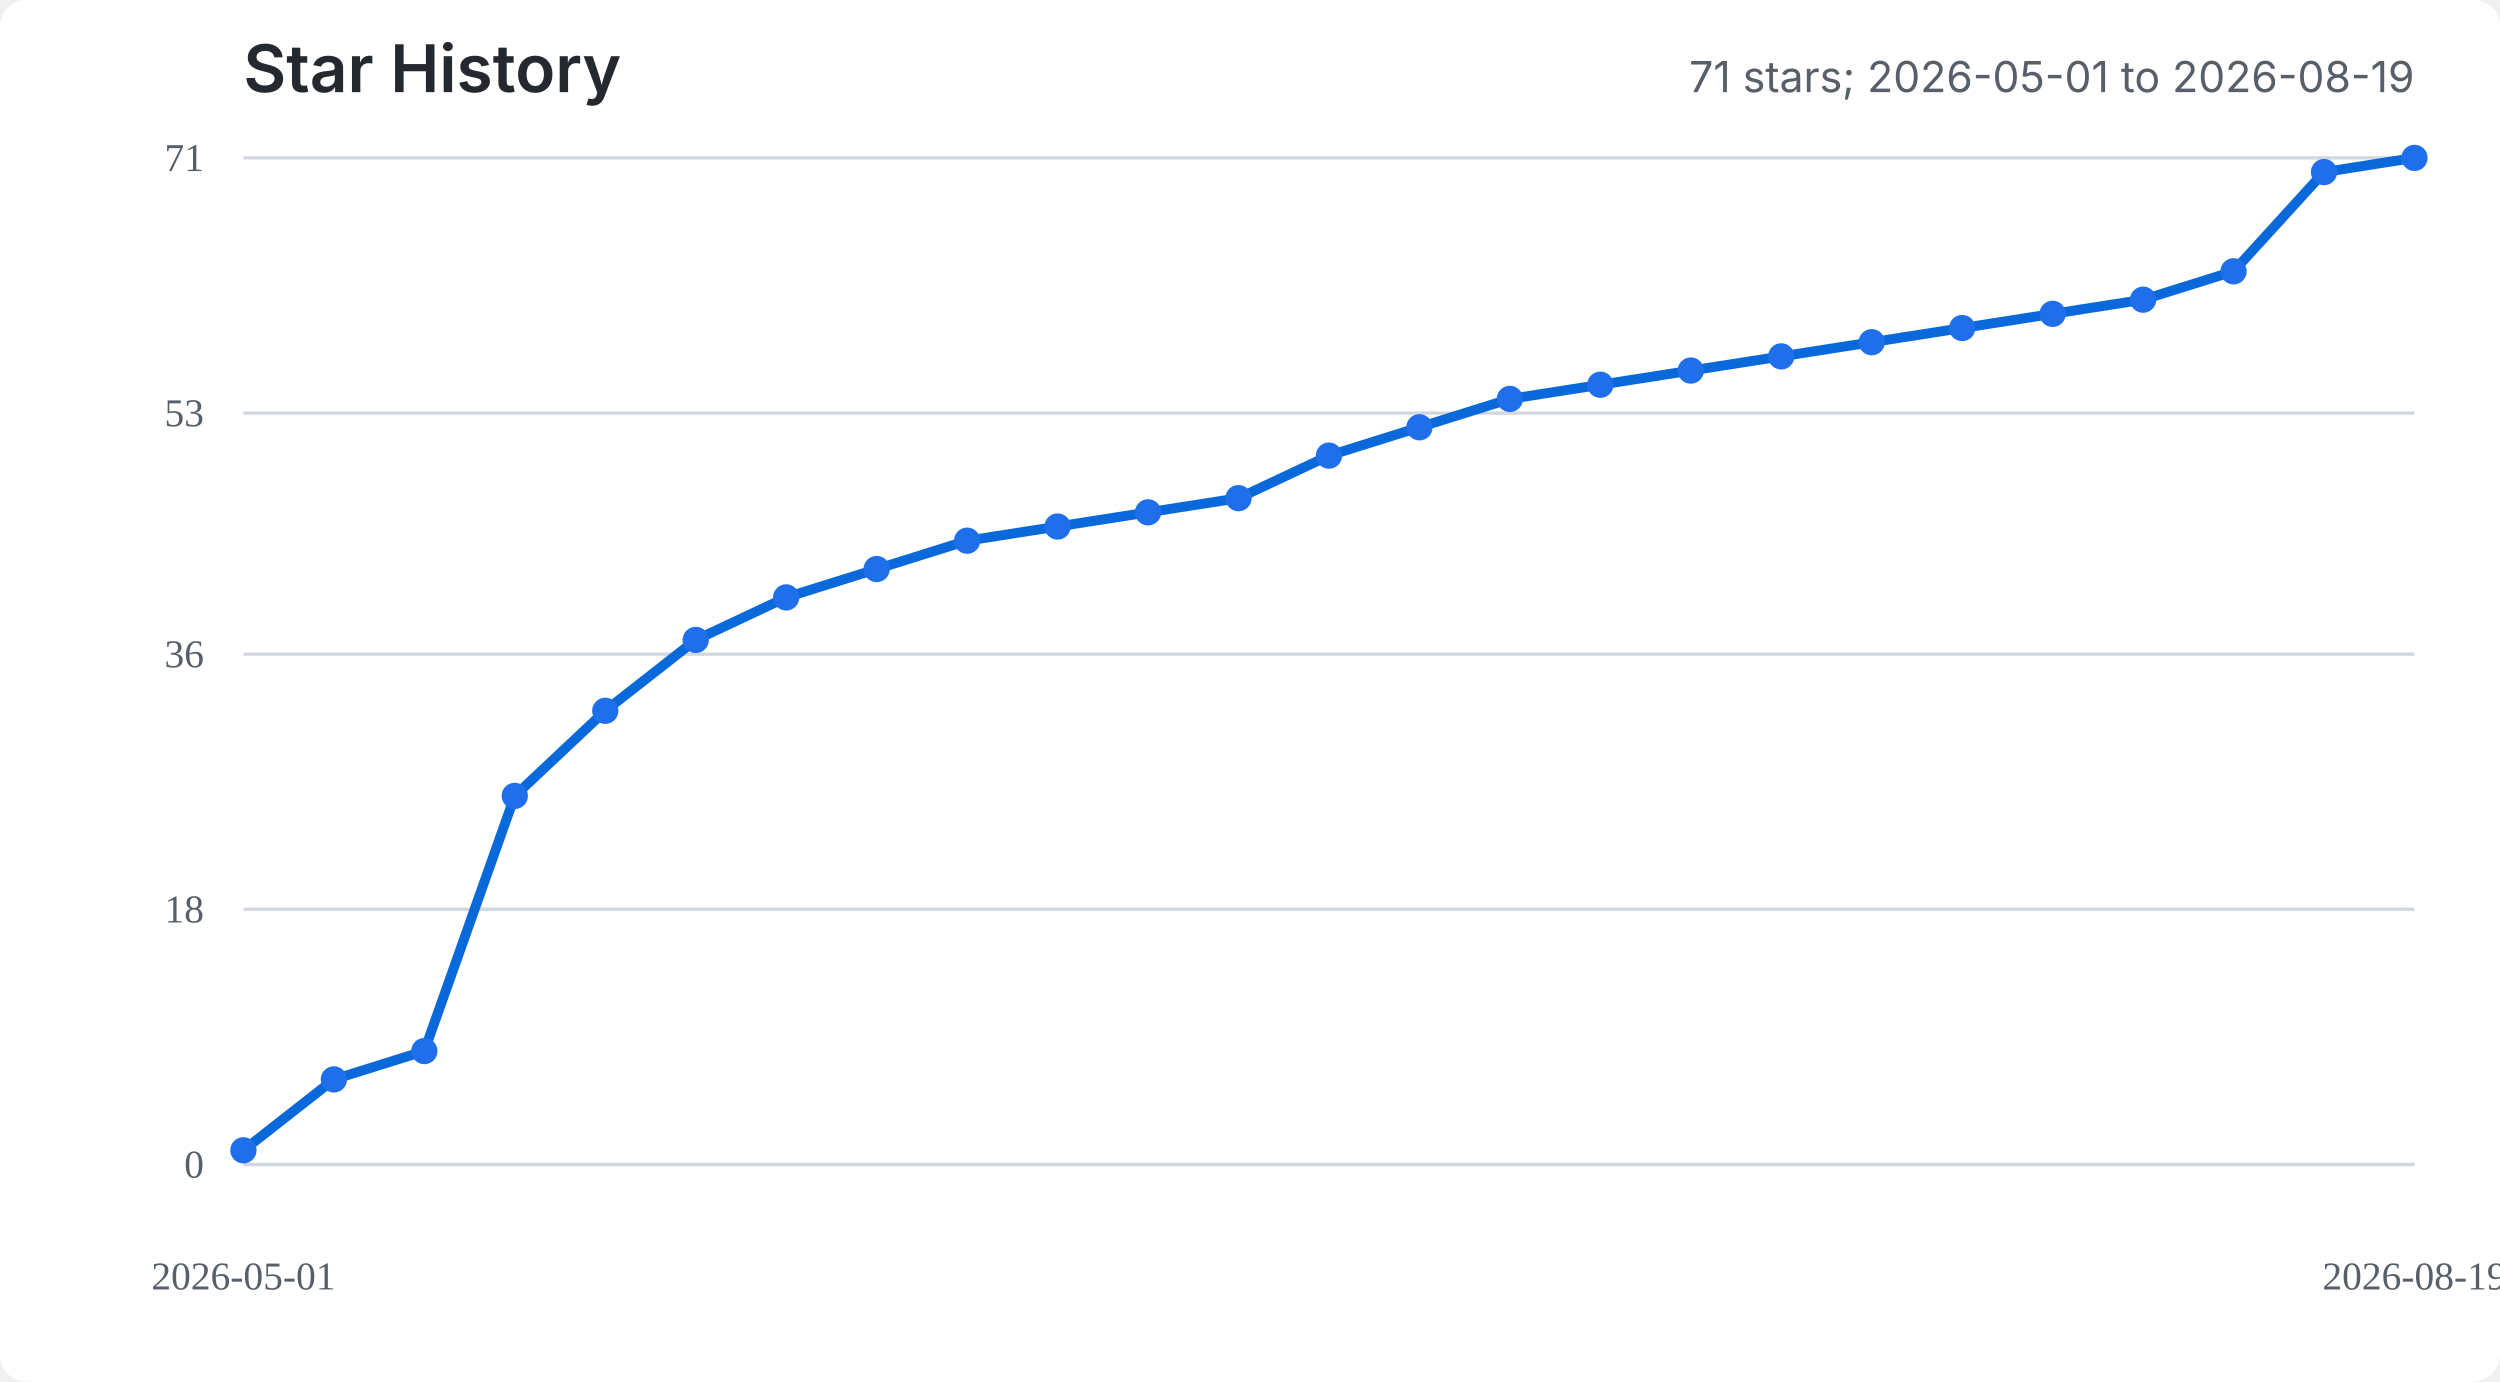
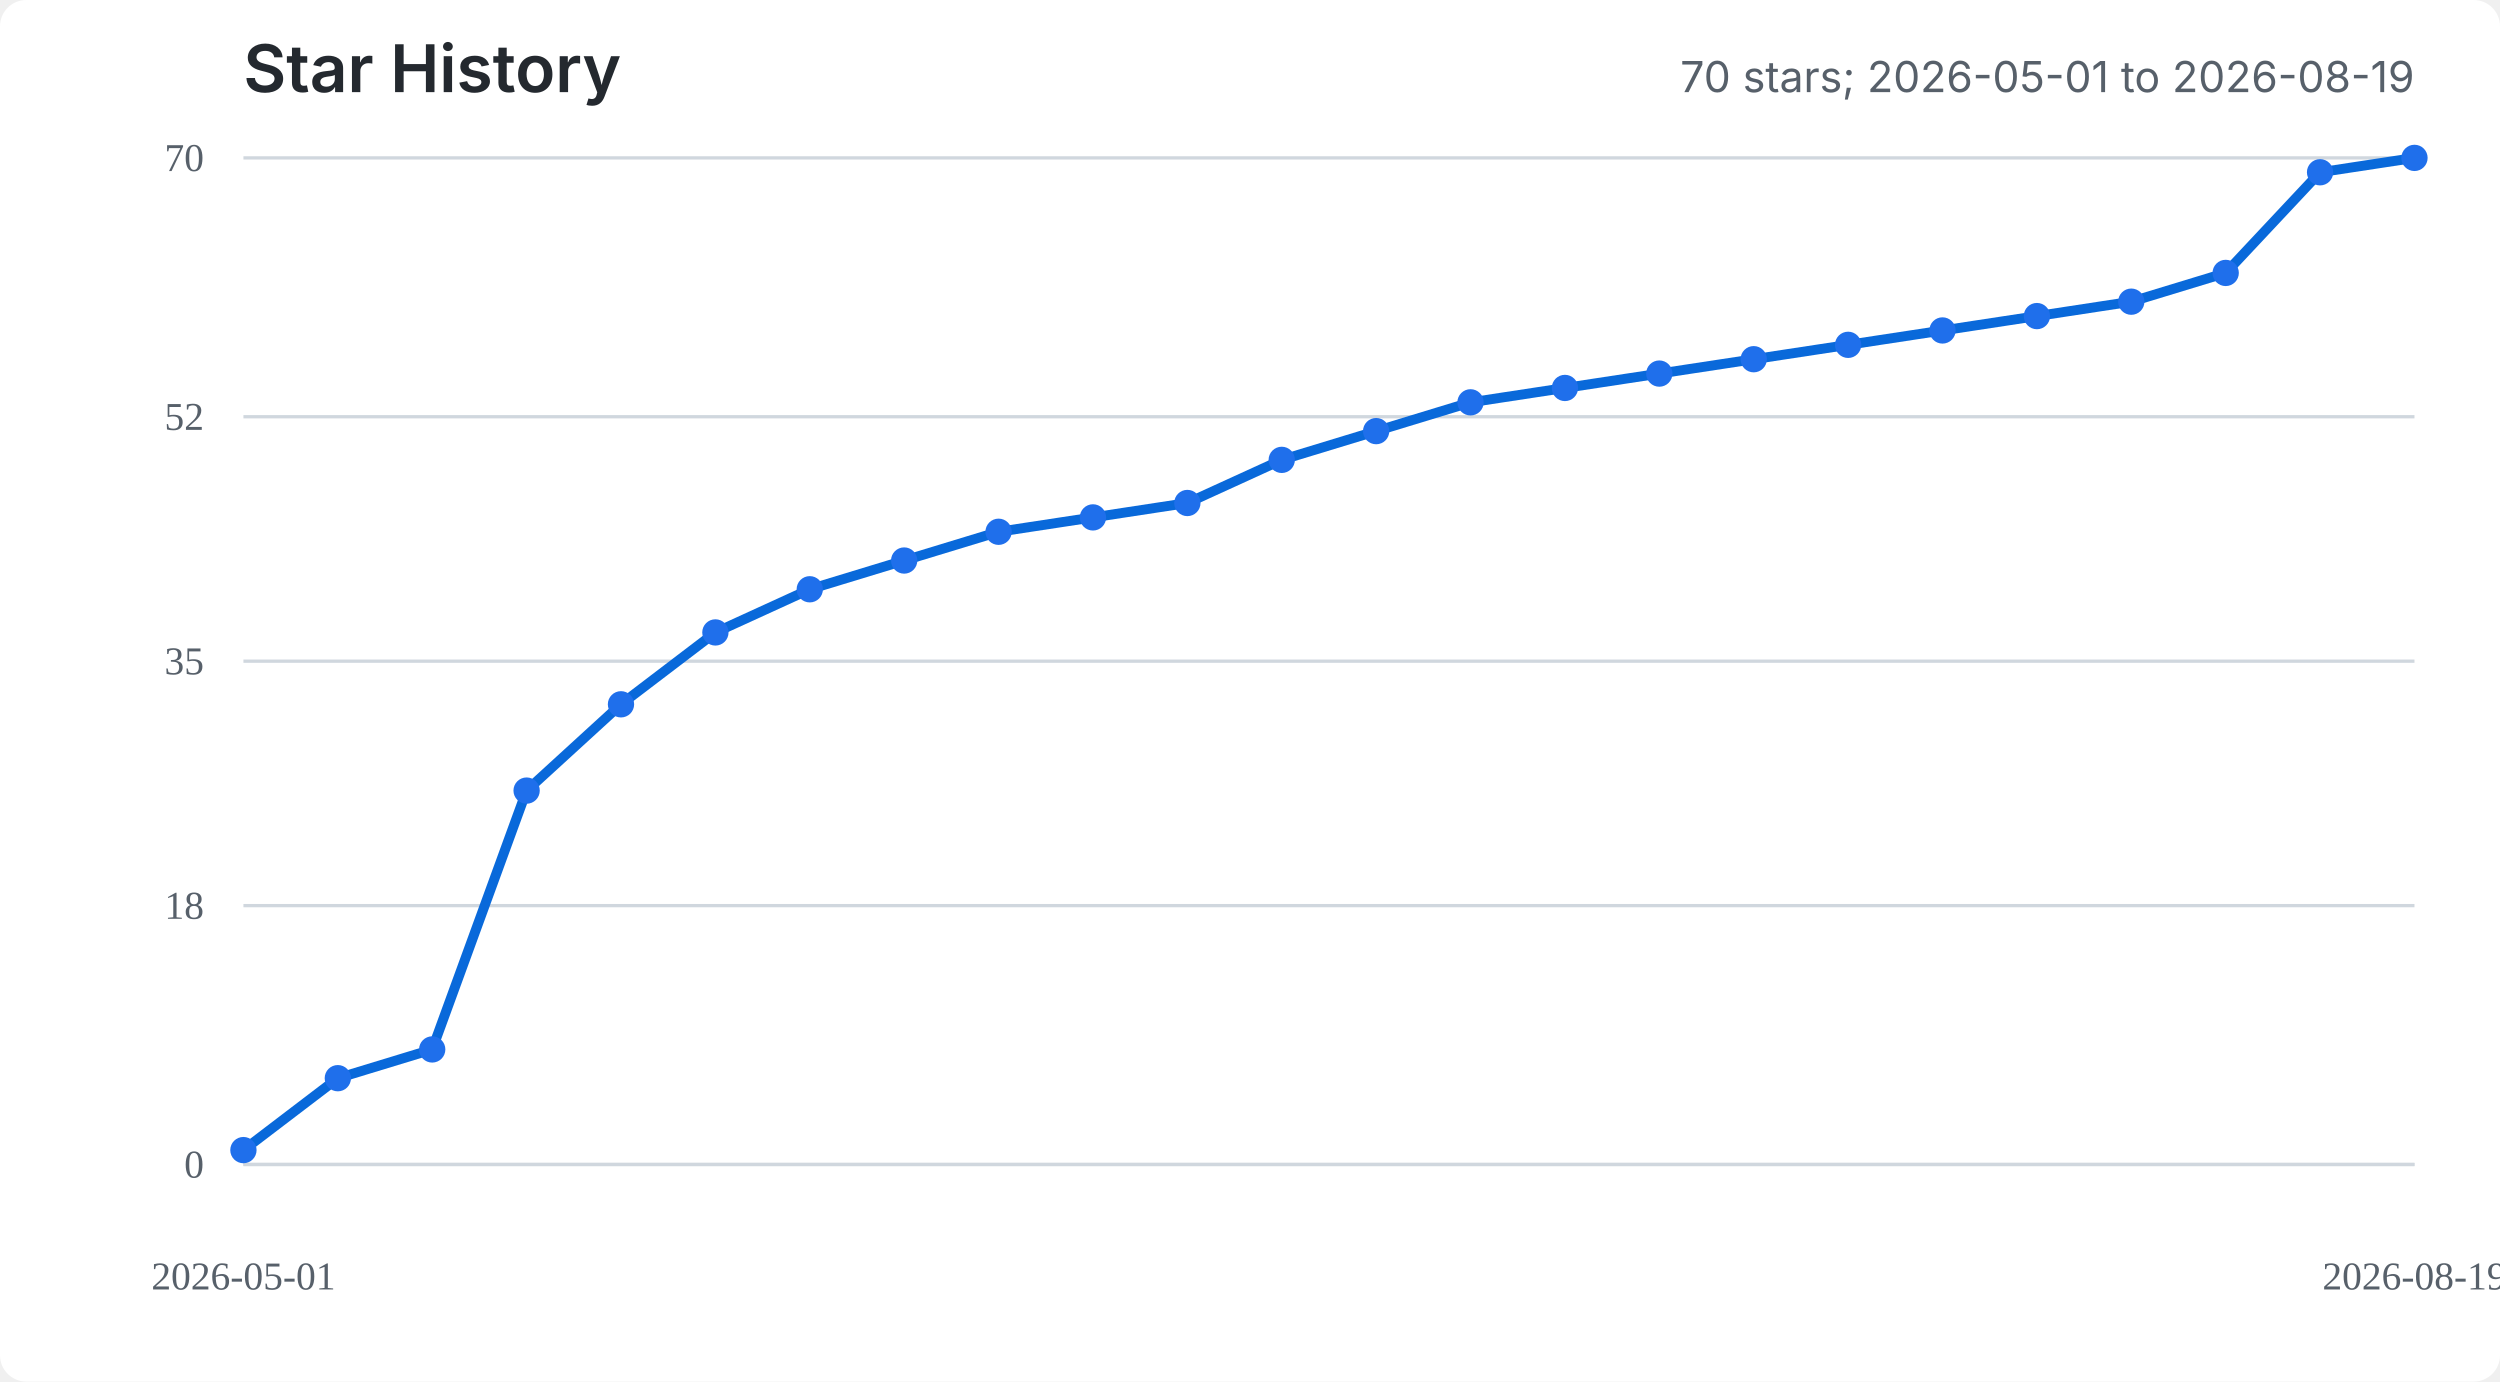
<svg xmlns="http://www.w3.org/2000/svg" width="760" height="420" viewBox="0 0 760 420" role="img" aria-labelledby="title desc">
  <rect width="100%" height="100%" fill="#ffffff" rx="8" />
  <text x="74" y="28" fill="#24292f" font-family="-apple-system,BlinkMacSystemFont,'Segoe UI',sans-serif" font-size="20" font-weight="600">Star History</text>
-   <text x="734" y="28" text-anchor="end" fill="#57606a" font-family="-apple-system,BlinkMacSystemFont,'Segoe UI',sans-serif" font-size="13">71 stars; 2026-05-01 to 2026-08-19</text>
+   <text x="734" y="28" text-anchor="end" fill="#57606a" font-family="-apple-system,BlinkMacSystemFont,'Segoe UI',sans-serif" font-size="13">70 stars; 2026-05-01 to 2026-08-19</text>
  <line x1="74" y1="354.00" x2="734" y2="354.00" stroke="#d0d7de" stroke-width="1" />
-   <line x1="74" y1="276.42" x2="734" y2="276.42" stroke="#d0d7de" stroke-width="1" />
-   <line x1="74" y1="198.85" x2="734" y2="198.85" stroke="#d0d7de" stroke-width="1" />
-   <line x1="74" y1="125.58" x2="734" y2="125.58" stroke="#d0d7de" stroke-width="1" />
+   <line x1="74" y1="275.31" x2="734" y2="275.31" stroke="#d0d7de" stroke-width="1" />
+   <line x1="74" y1="201.00" x2="734" y2="201.00" stroke="#d0d7de" stroke-width="1" />
+   <line x1="74" y1="126.69" x2="734" y2="126.69" stroke="#d0d7de" stroke-width="1" />
  <line x1="74" y1="48.00" x2="734" y2="48.00" stroke="#d0d7de" stroke-width="1" />
  <text x="62" y="358.00" text-anchor="end" fill="#57606a" font-size="12">0</text>
-   <text x="62" y="280.42" text-anchor="end" fill="#57606a" font-size="12">18</text>
-   <text x="62" y="202.85" text-anchor="end" fill="#57606a" font-size="12">36</text>
-   <text x="62" y="129.58" text-anchor="end" fill="#57606a" font-size="12">53</text>
-   <text x="62" y="52.00" text-anchor="end" fill="#57606a" font-size="12">71</text>
+   <text x="62" y="279.31" text-anchor="end" fill="#57606a" font-size="12">18</text>
+   <text x="62" y="205.00" text-anchor="end" fill="#57606a" font-size="12">35</text>
+   <text x="62" y="130.69" text-anchor="end" fill="#57606a" font-size="12">52</text>
+   <text x="62" y="52.00" text-anchor="end" fill="#57606a" font-size="12">70</text>
  <line x1="74" y1="354" x2="734" y2="354" stroke="#d0d7de" stroke-width="1" />
-   <polyline points="74.00,349.69 101.50,328.14 129.00,319.52 156.50,241.94 184.00,216.08 211.50,194.54 239.00,181.61 266.50,172.99 294.00,164.37 321.50,160.06 349.00,155.75 376.50,151.44 404.00,138.51 431.50,129.89 459.00,121.27 486.50,116.96 514.00,112.65 541.50,108.34 569.00,104.03 596.50,99.72 624.00,95.41 651.50,91.10 679.00,82.48 706.50,52.31 734.00,48.00" fill="none" stroke="#0969da" stroke-width="3" stroke-linecap="round" stroke-linejoin="round" />
-   <circle cx="74.00" cy="349.69" r="4" fill="#1f6feb" />
-   <circle cx="101.50" cy="328.14" r="4" fill="#1f6feb" />
-   <circle cx="129.00" cy="319.52" r="4" fill="#1f6feb" />
-   <circle cx="156.50" cy="241.94" r="4" fill="#1f6feb" />
-   <circle cx="184.00" cy="216.08" r="4" fill="#1f6feb" />
-   <circle cx="211.50" cy="194.54" r="4" fill="#1f6feb" />
-   <circle cx="239.00" cy="181.61" r="4" fill="#1f6feb" />
-   <circle cx="266.50" cy="172.99" r="4" fill="#1f6feb" />
-   <circle cx="294.00" cy="164.37" r="4" fill="#1f6feb" />
-   <circle cx="321.50" cy="160.06" r="4" fill="#1f6feb" />
-   <circle cx="349.00" cy="155.75" r="4" fill="#1f6feb" />
-   <circle cx="376.50" cy="151.44" r="4" fill="#1f6feb" />
-   <circle cx="404.00" cy="138.51" r="4" fill="#1f6feb" />
-   <circle cx="431.50" cy="129.89" r="4" fill="#1f6feb" />
-   <circle cx="459.00" cy="121.27" r="4" fill="#1f6feb" />
-   <circle cx="486.50" cy="116.96" r="4" fill="#1f6feb" />
-   <circle cx="514.00" cy="112.65" r="4" fill="#1f6feb" />
-   <circle cx="541.50" cy="108.34" r="4" fill="#1f6feb" />
-   <circle cx="569.00" cy="104.03" r="4" fill="#1f6feb" />
-   <circle cx="596.50" cy="99.72" r="4" fill="#1f6feb" />
-   <circle cx="624.00" cy="95.41" r="4" fill="#1f6feb" />
-   <circle cx="651.50" cy="91.10" r="4" fill="#1f6feb" />
-   <circle cx="679.00" cy="82.48" r="4" fill="#1f6feb" />
-   <circle cx="706.50" cy="52.31" r="4" fill="#1f6feb" />
+   <polyline points="74.00,349.63 102.70,327.77 131.39,319.03 160.09,240.34 188.78,214.11 217.48,192.26 246.17,179.14 274.87,170.40 303.57,161.66 332.26,157.29 360.96,152.91 389.65,139.80 418.35,131.06 447.04,122.31 475.74,117.94 504.43,113.57 533.13,109.20 561.83,104.83 590.52,100.46 619.22,96.09 647.91,91.71 676.61,82.97 705.30,52.37 734.00,48.00" fill="none" stroke="#0969da" stroke-width="3" stroke-linecap="round" stroke-linejoin="round" />
+   <circle cx="74.00" cy="349.63" r="4" fill="#1f6feb" />
+   <circle cx="102.70" cy="327.77" r="4" fill="#1f6feb" />
+   <circle cx="131.39" cy="319.03" r="4" fill="#1f6feb" />
+   <circle cx="160.09" cy="240.34" r="4" fill="#1f6feb" />
+   <circle cx="188.78" cy="214.11" r="4" fill="#1f6feb" />
+   <circle cx="217.48" cy="192.26" r="4" fill="#1f6feb" />
+   <circle cx="246.17" cy="179.14" r="4" fill="#1f6feb" />
+   <circle cx="274.87" cy="170.40" r="4" fill="#1f6feb" />
+   <circle cx="303.57" cy="161.66" r="4" fill="#1f6feb" />
+   <circle cx="332.26" cy="157.29" r="4" fill="#1f6feb" />
+   <circle cx="360.96" cy="152.91" r="4" fill="#1f6feb" />
+   <circle cx="389.65" cy="139.80" r="4" fill="#1f6feb" />
+   <circle cx="418.35" cy="131.06" r="4" fill="#1f6feb" />
+   <circle cx="447.04" cy="122.31" r="4" fill="#1f6feb" />
+   <circle cx="475.74" cy="117.94" r="4" fill="#1f6feb" />
+   <circle cx="504.43" cy="113.57" r="4" fill="#1f6feb" />
+   <circle cx="533.13" cy="109.20" r="4" fill="#1f6feb" />
+   <circle cx="561.83" cy="104.83" r="4" fill="#1f6feb" />
+   <circle cx="590.52" cy="100.46" r="4" fill="#1f6feb" />
+   <circle cx="619.22" cy="96.09" r="4" fill="#1f6feb" />
+   <circle cx="647.91" cy="91.71" r="4" fill="#1f6feb" />
+   <circle cx="676.61" cy="82.97" r="4" fill="#1f6feb" />
+   <circle cx="705.30" cy="52.37" r="4" fill="#1f6feb" />
  <circle cx="734.00" cy="48.00" r="4" fill="#1f6feb" />
  <text x="74.00" y="392" text-anchor="middle" fill="#57606a" font-size="12">2026-05-01</text>
  <text x="734.00" y="392" text-anchor="middle" fill="#57606a" font-size="12">2026-08-19</text>
</svg>
